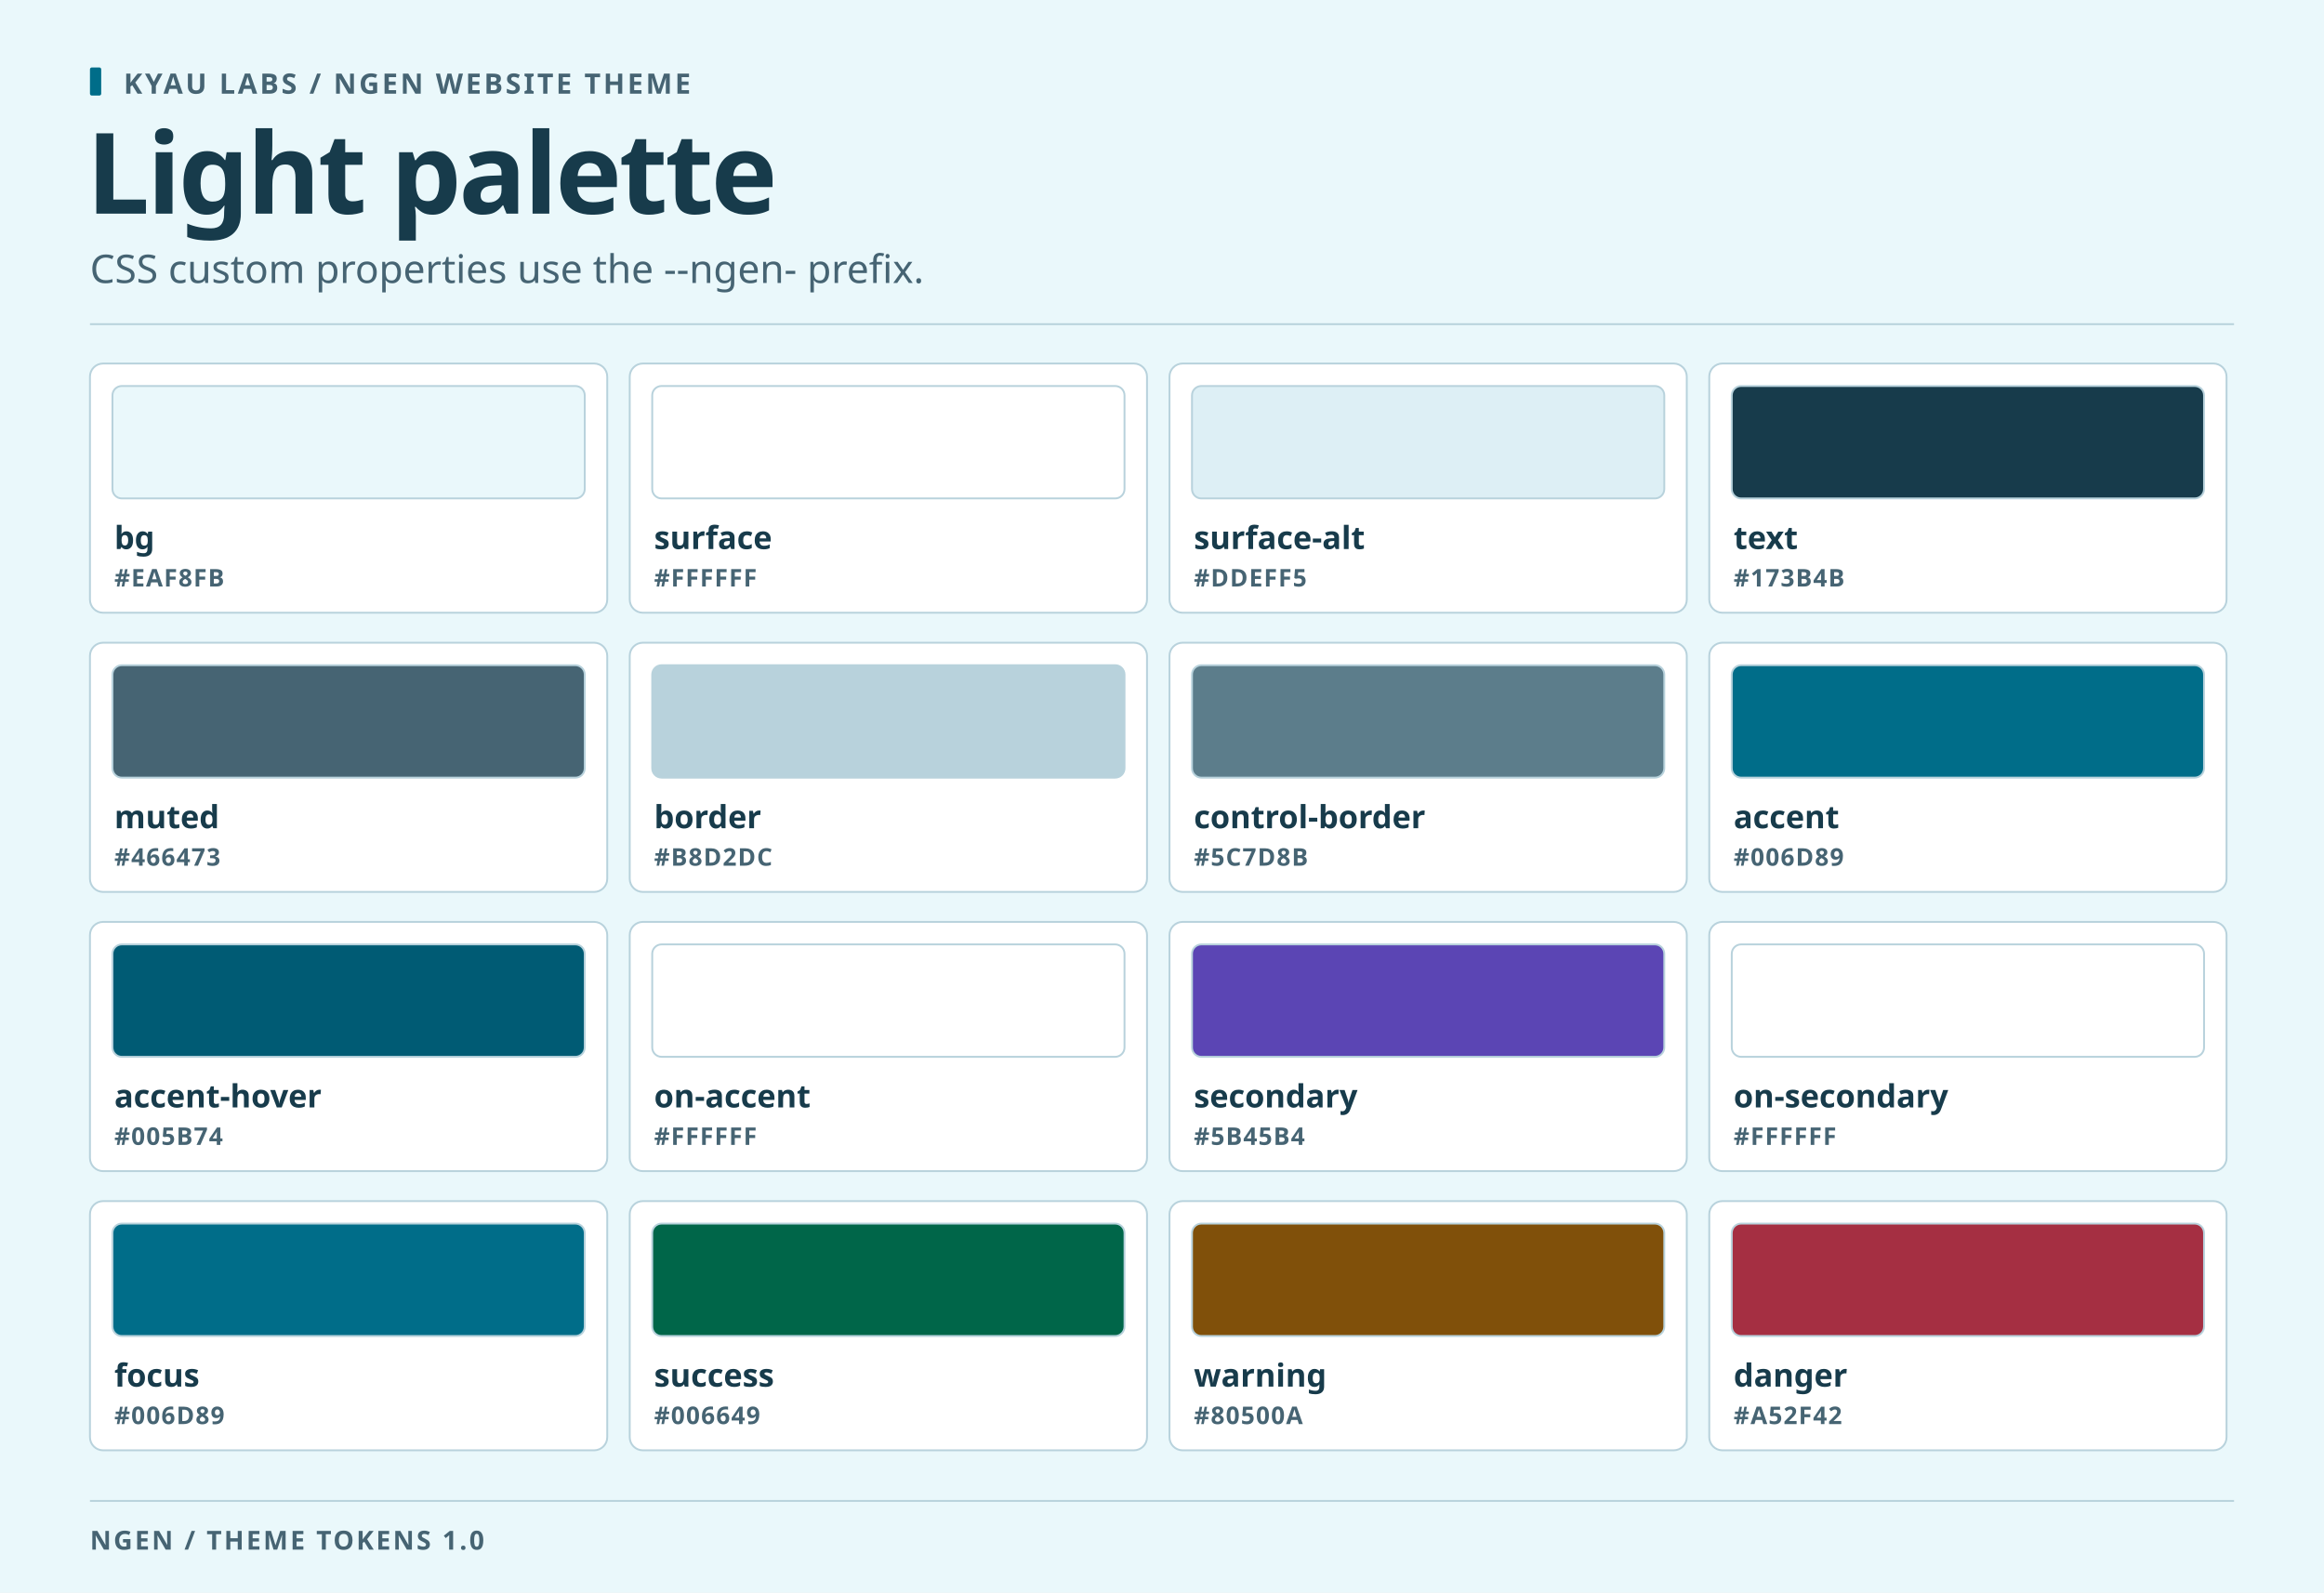
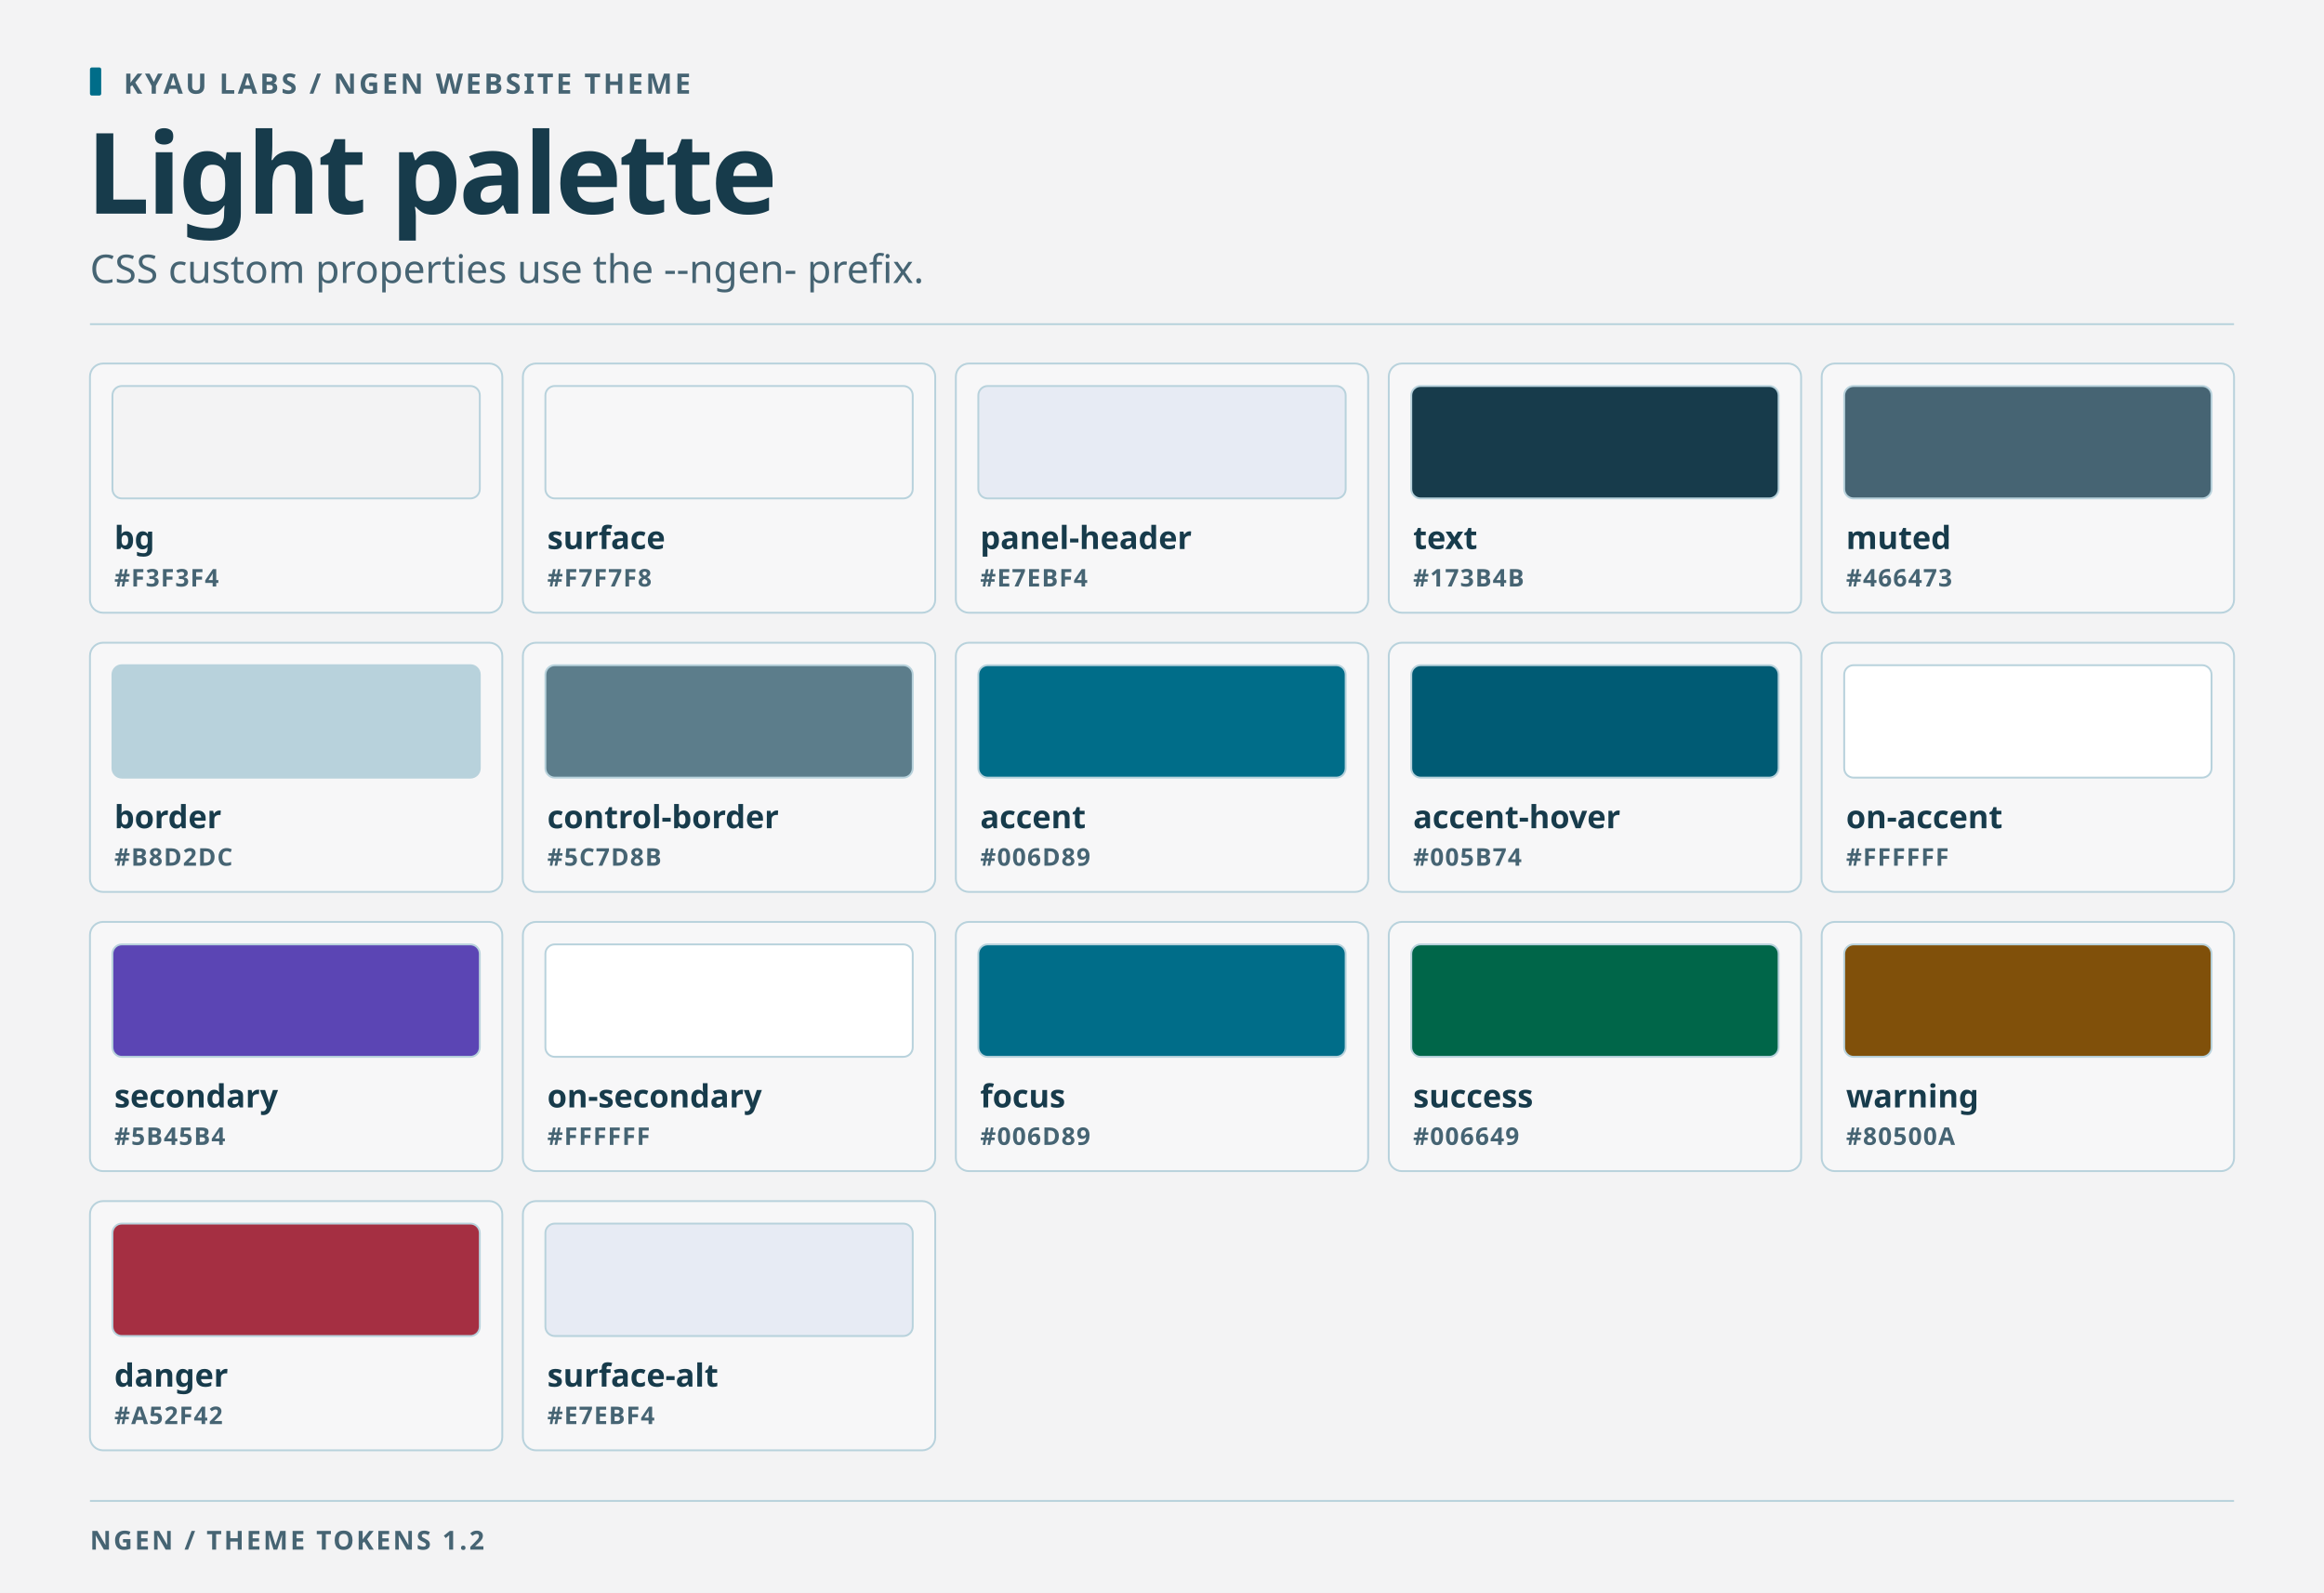
<svg xmlns="http://www.w3.org/2000/svg" viewBox="0 0 1240 850" width="1240" height="850" role="img" aria-labelledby="title">
-   <rect x="0" y="0" width="1240" height="850" rx="0" fill="#EAF8FB" stroke="none" />
+   <rect x="0" y="0" width="1240" height="850" rx="0" fill="#F3F3F4" stroke="none" />
  <rect x="48" y="36" width="6" height="15" rx="1" fill="#006D89" stroke="none" />
  <text x="66" y="50" fill="#466473" font-family="Adwaita Mono, sans-serif" font-size="15" font-weight="600" letter-spacing="1.4" text-anchor="start">KYAU LABS  /  NGEN WEBSITE THEME</text>
  <text x="46" y="114" fill="#173B4B" font-family="Adwaita Sans, sans-serif" font-size="60" font-weight="700" letter-spacing="-1.5" text-anchor="start">Light palette</text>
  <text x="48" y="151" fill="#466473" font-family="Adwaita Sans, sans-serif" font-size="21" font-weight="400" letter-spacing="0" text-anchor="start">CSS custom properties use the --ngen- prefix.</text>
  <path d="M48 173H1192" stroke="#B8D2DC" />
-   <rect x="48" y="194" width="276" height="133" rx="7" fill="#FFFFFF" stroke="#B8D2DC" />
-   <rect x="60" y="206" width="252" height="60" rx="5" fill="#EAF8FB" stroke="#B8D2DC" />
+   <rect x="48" y="194" width="220" height="133" rx="7" fill="#F7F7F8" stroke="#B8D2DC" />
+   <rect x="60" y="206" width="196" height="60" rx="5" fill="#F3F3F4" stroke="#B8D2DC" />
  <text x="61" y="293" fill="#173B4B" font-family="Adwaita Mono, sans-serif" font-size="17" font-weight="600" letter-spacing="0" text-anchor="start">bg</text>
-   <text x="61" y="313" fill="#466473" font-family="Adwaita Mono, sans-serif" font-size="13" font-weight="600" letter-spacing="0.6" text-anchor="start">#EAF8FB</text>
-   <rect x="336" y="194" width="276" height="133" rx="7" fill="#FFFFFF" stroke="#B8D2DC" />
-   <rect x="348" y="206" width="252" height="60" rx="5" fill="#FFFFFF" stroke="#B8D2DC" />
-   <text x="349" y="293" fill="#173B4B" font-family="Adwaita Mono, sans-serif" font-size="17" font-weight="600" letter-spacing="0" text-anchor="start">surface</text>
-   <text x="349" y="313" fill="#466473" font-family="Adwaita Mono, sans-serif" font-size="13" font-weight="600" letter-spacing="0.6" text-anchor="start">#FFFFFF</text>
-   <rect x="624" y="194" width="276" height="133" rx="7" fill="#FFFFFF" stroke="#B8D2DC" />
-   <rect x="636" y="206" width="252" height="60" rx="5" fill="#DDEFF5" stroke="#B8D2DC" />
-   <text x="637" y="293" fill="#173B4B" font-family="Adwaita Mono, sans-serif" font-size="17" font-weight="600" letter-spacing="0" text-anchor="start">surface-alt</text>
-   <text x="637" y="313" fill="#466473" font-family="Adwaita Mono, sans-serif" font-size="13" font-weight="600" letter-spacing="0.6" text-anchor="start">#DDEFF5</text>
-   <rect x="912" y="194" width="276" height="133" rx="7" fill="#FFFFFF" stroke="#B8D2DC" />
-   <rect x="924" y="206" width="252" height="60" rx="5" fill="#173B4B" stroke="#B8D2DC" />
-   <text x="925" y="293" fill="#173B4B" font-family="Adwaita Mono, sans-serif" font-size="17" font-weight="600" letter-spacing="0" text-anchor="start">text</text>
-   <text x="925" y="313" fill="#466473" font-family="Adwaita Mono, sans-serif" font-size="13" font-weight="600" letter-spacing="0.6" text-anchor="start">#173B4B</text>
-   <rect x="48" y="343" width="276" height="133" rx="7" fill="#FFFFFF" stroke="#B8D2DC" />
-   <rect x="60" y="355" width="252" height="60" rx="5" fill="#466473" stroke="#B8D2DC" />
-   <text x="61" y="442" fill="#173B4B" font-family="Adwaita Mono, sans-serif" font-size="17" font-weight="600" letter-spacing="0" text-anchor="start">muted</text>
-   <text x="61" y="462" fill="#466473" font-family="Adwaita Mono, sans-serif" font-size="13" font-weight="600" letter-spacing="0.6" text-anchor="start">#466473</text>
-   <rect x="336" y="343" width="276" height="133" rx="7" fill="#FFFFFF" stroke="#B8D2DC" />
-   <rect x="348" y="355" width="252" height="60" rx="5" fill="#B8D2DC" stroke="#B8D2DC" />
-   <text x="349" y="442" fill="#173B4B" font-family="Adwaita Mono, sans-serif" font-size="17" font-weight="600" letter-spacing="0" text-anchor="start">border</text>
-   <text x="349" y="462" fill="#466473" font-family="Adwaita Mono, sans-serif" font-size="13" font-weight="600" letter-spacing="0.6" text-anchor="start">#B8D2DC</text>
-   <rect x="624" y="343" width="276" height="133" rx="7" fill="#FFFFFF" stroke="#B8D2DC" />
-   <rect x="636" y="355" width="252" height="60" rx="5" fill="#5C7D8B" stroke="#B8D2DC" />
-   <text x="637" y="442" fill="#173B4B" font-family="Adwaita Mono, sans-serif" font-size="17" font-weight="600" letter-spacing="0" text-anchor="start">control-border</text>
-   <text x="637" y="462" fill="#466473" font-family="Adwaita Mono, sans-serif" font-size="13" font-weight="600" letter-spacing="0.6" text-anchor="start">#5C7D8B</text>
-   <rect x="912" y="343" width="276" height="133" rx="7" fill="#FFFFFF" stroke="#B8D2DC" />
-   <rect x="924" y="355" width="252" height="60" rx="5" fill="#006D89" stroke="#B8D2DC" />
-   <text x="925" y="442" fill="#173B4B" font-family="Adwaita Mono, sans-serif" font-size="17" font-weight="600" letter-spacing="0" text-anchor="start">accent</text>
-   <text x="925" y="462" fill="#466473" font-family="Adwaita Mono, sans-serif" font-size="13" font-weight="600" letter-spacing="0.6" text-anchor="start">#006D89</text>
-   <rect x="48" y="492" width="276" height="133" rx="7" fill="#FFFFFF" stroke="#B8D2DC" />
-   <rect x="60" y="504" width="252" height="60" rx="5" fill="#005B74" stroke="#B8D2DC" />
-   <text x="61" y="591" fill="#173B4B" font-family="Adwaita Mono, sans-serif" font-size="17" font-weight="600" letter-spacing="0" text-anchor="start">accent-hover</text>
-   <text x="61" y="611" fill="#466473" font-family="Adwaita Mono, sans-serif" font-size="13" font-weight="600" letter-spacing="0.6" text-anchor="start">#005B74</text>
-   <rect x="336" y="492" width="276" height="133" rx="7" fill="#FFFFFF" stroke="#B8D2DC" />
-   <rect x="348" y="504" width="252" height="60" rx="5" fill="#FFFFFF" stroke="#B8D2DC" />
-   <text x="349" y="591" fill="#173B4B" font-family="Adwaita Mono, sans-serif" font-size="17" font-weight="600" letter-spacing="0" text-anchor="start">on-accent</text>
-   <text x="349" y="611" fill="#466473" font-family="Adwaita Mono, sans-serif" font-size="13" font-weight="600" letter-spacing="0.6" text-anchor="start">#FFFFFF</text>
-   <rect x="624" y="492" width="276" height="133" rx="7" fill="#FFFFFF" stroke="#B8D2DC" />
-   <rect x="636" y="504" width="252" height="60" rx="5" fill="#5B45B4" stroke="#B8D2DC" />
-   <text x="637" y="591" fill="#173B4B" font-family="Adwaita Mono, sans-serif" font-size="17" font-weight="600" letter-spacing="0" text-anchor="start">secondary</text>
-   <text x="637" y="611" fill="#466473" font-family="Adwaita Mono, sans-serif" font-size="13" font-weight="600" letter-spacing="0.6" text-anchor="start">#5B45B4</text>
-   <rect x="912" y="492" width="276" height="133" rx="7" fill="#FFFFFF" stroke="#B8D2DC" />
-   <rect x="924" y="504" width="252" height="60" rx="5" fill="#FFFFFF" stroke="#B8D2DC" />
-   <text x="925" y="591" fill="#173B4B" font-family="Adwaita Mono, sans-serif" font-size="17" font-weight="600" letter-spacing="0" text-anchor="start">on-secondary</text>
-   <text x="925" y="611" fill="#466473" font-family="Adwaita Mono, sans-serif" font-size="13" font-weight="600" letter-spacing="0.6" text-anchor="start">#FFFFFF</text>
-   <rect x="48" y="641" width="276" height="133" rx="7" fill="#FFFFFF" stroke="#B8D2DC" />
-   <rect x="60" y="653" width="252" height="60" rx="5" fill="#006D89" stroke="#B8D2DC" />
-   <text x="61" y="740" fill="#173B4B" font-family="Adwaita Mono, sans-serif" font-size="17" font-weight="600" letter-spacing="0" text-anchor="start">focus</text>
-   <text x="61" y="760" fill="#466473" font-family="Adwaita Mono, sans-serif" font-size="13" font-weight="600" letter-spacing="0.6" text-anchor="start">#006D89</text>
-   <rect x="336" y="641" width="276" height="133" rx="7" fill="#FFFFFF" stroke="#B8D2DC" />
-   <rect x="348" y="653" width="252" height="60" rx="5" fill="#006649" stroke="#B8D2DC" />
-   <text x="349" y="740" fill="#173B4B" font-family="Adwaita Mono, sans-serif" font-size="17" font-weight="600" letter-spacing="0" text-anchor="start">success</text>
-   <text x="349" y="760" fill="#466473" font-family="Adwaita Mono, sans-serif" font-size="13" font-weight="600" letter-spacing="0.6" text-anchor="start">#006649</text>
-   <rect x="624" y="641" width="276" height="133" rx="7" fill="#FFFFFF" stroke="#B8D2DC" />
-   <rect x="636" y="653" width="252" height="60" rx="5" fill="#80500A" stroke="#B8D2DC" />
-   <text x="637" y="740" fill="#173B4B" font-family="Adwaita Mono, sans-serif" font-size="17" font-weight="600" letter-spacing="0" text-anchor="start">warning</text>
-   <text x="637" y="760" fill="#466473" font-family="Adwaita Mono, sans-serif" font-size="13" font-weight="600" letter-spacing="0.6" text-anchor="start">#80500A</text>
-   <rect x="912" y="641" width="276" height="133" rx="7" fill="#FFFFFF" stroke="#B8D2DC" />
-   <rect x="924" y="653" width="252" height="60" rx="5" fill="#A52F42" stroke="#B8D2DC" />
-   <text x="925" y="740" fill="#173B4B" font-family="Adwaita Mono, sans-serif" font-size="17" font-weight="600" letter-spacing="0" text-anchor="start">danger</text>
-   <text x="925" y="760" fill="#466473" font-family="Adwaita Mono, sans-serif" font-size="13" font-weight="600" letter-spacing="0.6" text-anchor="start">#A52F42</text>
+   <text x="61" y="313" fill="#466473" font-family="Adwaita Mono, sans-serif" font-size="13" font-weight="600" letter-spacing="0.6" text-anchor="start">#F3F3F4</text>
+   <rect x="279" y="194" width="220" height="133" rx="7" fill="#F7F7F8" stroke="#B8D2DC" />
+   <rect x="291" y="206" width="196" height="60" rx="5" fill="#F7F7F8" stroke="#B8D2DC" />
+   <text x="292" y="293" fill="#173B4B" font-family="Adwaita Mono, sans-serif" font-size="17" font-weight="600" letter-spacing="0" text-anchor="start">surface</text>
+   <text x="292" y="313" fill="#466473" font-family="Adwaita Mono, sans-serif" font-size="13" font-weight="600" letter-spacing="0.6" text-anchor="start">#F7F7F8</text>
+   <rect x="510" y="194" width="220" height="133" rx="7" fill="#F7F7F8" stroke="#B8D2DC" />
+   <rect x="522" y="206" width="196" height="60" rx="5" fill="#E7EBF4" stroke="#B8D2DC" />
+   <text x="523" y="293" fill="#173B4B" font-family="Adwaita Mono, sans-serif" font-size="17" font-weight="600" letter-spacing="0" text-anchor="start">panel-header</text>
+   <text x="523" y="313" fill="#466473" font-family="Adwaita Mono, sans-serif" font-size="13" font-weight="600" letter-spacing="0.6" text-anchor="start">#E7EBF4</text>
+   <rect x="741" y="194" width="220" height="133" rx="7" fill="#F7F7F8" stroke="#B8D2DC" />
+   <rect x="753" y="206" width="196" height="60" rx="5" fill="#173B4B" stroke="#B8D2DC" />
+   <text x="754" y="293" fill="#173B4B" font-family="Adwaita Mono, sans-serif" font-size="17" font-weight="600" letter-spacing="0" text-anchor="start">text</text>
+   <text x="754" y="313" fill="#466473" font-family="Adwaita Mono, sans-serif" font-size="13" font-weight="600" letter-spacing="0.6" text-anchor="start">#173B4B</text>
+   <rect x="972" y="194" width="220" height="133" rx="7" fill="#F7F7F8" stroke="#B8D2DC" />
+   <rect x="984" y="206" width="196" height="60" rx="5" fill="#466473" stroke="#B8D2DC" />
+   <text x="985" y="293" fill="#173B4B" font-family="Adwaita Mono, sans-serif" font-size="17" font-weight="600" letter-spacing="0" text-anchor="start">muted</text>
+   <text x="985" y="313" fill="#466473" font-family="Adwaita Mono, sans-serif" font-size="13" font-weight="600" letter-spacing="0.6" text-anchor="start">#466473</text>
+   <rect x="48" y="343" width="220" height="133" rx="7" fill="#F7F7F8" stroke="#B8D2DC" />
+   <rect x="60" y="355" width="196" height="60" rx="5" fill="#B8D2DC" stroke="#B8D2DC" />
+   <text x="61" y="442" fill="#173B4B" font-family="Adwaita Mono, sans-serif" font-size="17" font-weight="600" letter-spacing="0" text-anchor="start">border</text>
+   <text x="61" y="462" fill="#466473" font-family="Adwaita Mono, sans-serif" font-size="13" font-weight="600" letter-spacing="0.6" text-anchor="start">#B8D2DC</text>
+   <rect x="279" y="343" width="220" height="133" rx="7" fill="#F7F7F8" stroke="#B8D2DC" />
+   <rect x="291" y="355" width="196" height="60" rx="5" fill="#5C7D8B" stroke="#B8D2DC" />
+   <text x="292" y="442" fill="#173B4B" font-family="Adwaita Mono, sans-serif" font-size="17" font-weight="600" letter-spacing="0" text-anchor="start">control-border</text>
+   <text x="292" y="462" fill="#466473" font-family="Adwaita Mono, sans-serif" font-size="13" font-weight="600" letter-spacing="0.6" text-anchor="start">#5C7D8B</text>
+   <rect x="510" y="343" width="220" height="133" rx="7" fill="#F7F7F8" stroke="#B8D2DC" />
+   <rect x="522" y="355" width="196" height="60" rx="5" fill="#006D89" stroke="#B8D2DC" />
+   <text x="523" y="442" fill="#173B4B" font-family="Adwaita Mono, sans-serif" font-size="17" font-weight="600" letter-spacing="0" text-anchor="start">accent</text>
+   <text x="523" y="462" fill="#466473" font-family="Adwaita Mono, sans-serif" font-size="13" font-weight="600" letter-spacing="0.6" text-anchor="start">#006D89</text>
+   <rect x="741" y="343" width="220" height="133" rx="7" fill="#F7F7F8" stroke="#B8D2DC" />
+   <rect x="753" y="355" width="196" height="60" rx="5" fill="#005B74" stroke="#B8D2DC" />
+   <text x="754" y="442" fill="#173B4B" font-family="Adwaita Mono, sans-serif" font-size="17" font-weight="600" letter-spacing="0" text-anchor="start">accent-hover</text>
+   <text x="754" y="462" fill="#466473" font-family="Adwaita Mono, sans-serif" font-size="13" font-weight="600" letter-spacing="0.6" text-anchor="start">#005B74</text>
+   <rect x="972" y="343" width="220" height="133" rx="7" fill="#F7F7F8" stroke="#B8D2DC" />
+   <rect x="984" y="355" width="196" height="60" rx="5" fill="#FFFFFF" stroke="#B8D2DC" />
+   <text x="985" y="442" fill="#173B4B" font-family="Adwaita Mono, sans-serif" font-size="17" font-weight="600" letter-spacing="0" text-anchor="start">on-accent</text>
+   <text x="985" y="462" fill="#466473" font-family="Adwaita Mono, sans-serif" font-size="13" font-weight="600" letter-spacing="0.6" text-anchor="start">#FFFFFF</text>
+   <rect x="48" y="492" width="220" height="133" rx="7" fill="#F7F7F8" stroke="#B8D2DC" />
+   <rect x="60" y="504" width="196" height="60" rx="5" fill="#5B45B4" stroke="#B8D2DC" />
+   <text x="61" y="591" fill="#173B4B" font-family="Adwaita Mono, sans-serif" font-size="17" font-weight="600" letter-spacing="0" text-anchor="start">secondary</text>
+   <text x="61" y="611" fill="#466473" font-family="Adwaita Mono, sans-serif" font-size="13" font-weight="600" letter-spacing="0.6" text-anchor="start">#5B45B4</text>
+   <rect x="279" y="492" width="220" height="133" rx="7" fill="#F7F7F8" stroke="#B8D2DC" />
+   <rect x="291" y="504" width="196" height="60" rx="5" fill="#FFFFFF" stroke="#B8D2DC" />
+   <text x="292" y="591" fill="#173B4B" font-family="Adwaita Mono, sans-serif" font-size="17" font-weight="600" letter-spacing="0" text-anchor="start">on-secondary</text>
+   <text x="292" y="611" fill="#466473" font-family="Adwaita Mono, sans-serif" font-size="13" font-weight="600" letter-spacing="0.6" text-anchor="start">#FFFFFF</text>
+   <rect x="510" y="492" width="220" height="133" rx="7" fill="#F7F7F8" stroke="#B8D2DC" />
+   <rect x="522" y="504" width="196" height="60" rx="5" fill="#006D89" stroke="#B8D2DC" />
+   <text x="523" y="591" fill="#173B4B" font-family="Adwaita Mono, sans-serif" font-size="17" font-weight="600" letter-spacing="0" text-anchor="start">focus</text>
+   <text x="523" y="611" fill="#466473" font-family="Adwaita Mono, sans-serif" font-size="13" font-weight="600" letter-spacing="0.6" text-anchor="start">#006D89</text>
+   <rect x="741" y="492" width="220" height="133" rx="7" fill="#F7F7F8" stroke="#B8D2DC" />
+   <rect x="753" y="504" width="196" height="60" rx="5" fill="#006649" stroke="#B8D2DC" />
+   <text x="754" y="591" fill="#173B4B" font-family="Adwaita Mono, sans-serif" font-size="17" font-weight="600" letter-spacing="0" text-anchor="start">success</text>
+   <text x="754" y="611" fill="#466473" font-family="Adwaita Mono, sans-serif" font-size="13" font-weight="600" letter-spacing="0.6" text-anchor="start">#006649</text>
+   <rect x="972" y="492" width="220" height="133" rx="7" fill="#F7F7F8" stroke="#B8D2DC" />
+   <rect x="984" y="504" width="196" height="60" rx="5" fill="#80500A" stroke="#B8D2DC" />
+   <text x="985" y="591" fill="#173B4B" font-family="Adwaita Mono, sans-serif" font-size="17" font-weight="600" letter-spacing="0" text-anchor="start">warning</text>
+   <text x="985" y="611" fill="#466473" font-family="Adwaita Mono, sans-serif" font-size="13" font-weight="600" letter-spacing="0.6" text-anchor="start">#80500A</text>
+   <rect x="48" y="641" width="220" height="133" rx="7" fill="#F7F7F8" stroke="#B8D2DC" />
+   <rect x="60" y="653" width="196" height="60" rx="5" fill="#A52F42" stroke="#B8D2DC" />
+   <text x="61" y="740" fill="#173B4B" font-family="Adwaita Mono, sans-serif" font-size="17" font-weight="600" letter-spacing="0" text-anchor="start">danger</text>
+   <text x="61" y="760" fill="#466473" font-family="Adwaita Mono, sans-serif" font-size="13" font-weight="600" letter-spacing="0.6" text-anchor="start">#A52F42</text>
+   <rect x="279" y="641" width="220" height="133" rx="7" fill="#F7F7F8" stroke="#B8D2DC" />
+   <rect x="291" y="653" width="196" height="60" rx="5" fill="#E7EBF4" stroke="#B8D2DC" />
+   <text x="292" y="740" fill="#173B4B" font-family="Adwaita Mono, sans-serif" font-size="17" font-weight="600" letter-spacing="0" text-anchor="start">surface-alt</text>
+   <text x="292" y="760" fill="#466473" font-family="Adwaita Mono, sans-serif" font-size="13" font-weight="600" letter-spacing="0.6" text-anchor="start">#E7EBF4</text>
  <path d="M48 801H1192" stroke="#B8D2DC" />
-   <text x="48" y="827" fill="#466473" font-family="Adwaita Mono, sans-serif" font-size="14" font-weight="600" letter-spacing="1.2" text-anchor="start">NGEN  /  THEME TOKENS 1.0</text>
+   <text x="48" y="827" fill="#466473" font-family="Adwaita Mono, sans-serif" font-size="14" font-weight="600" letter-spacing="1.2" text-anchor="start">NGEN  /  THEME TOKENS 1.2</text>
</svg>
